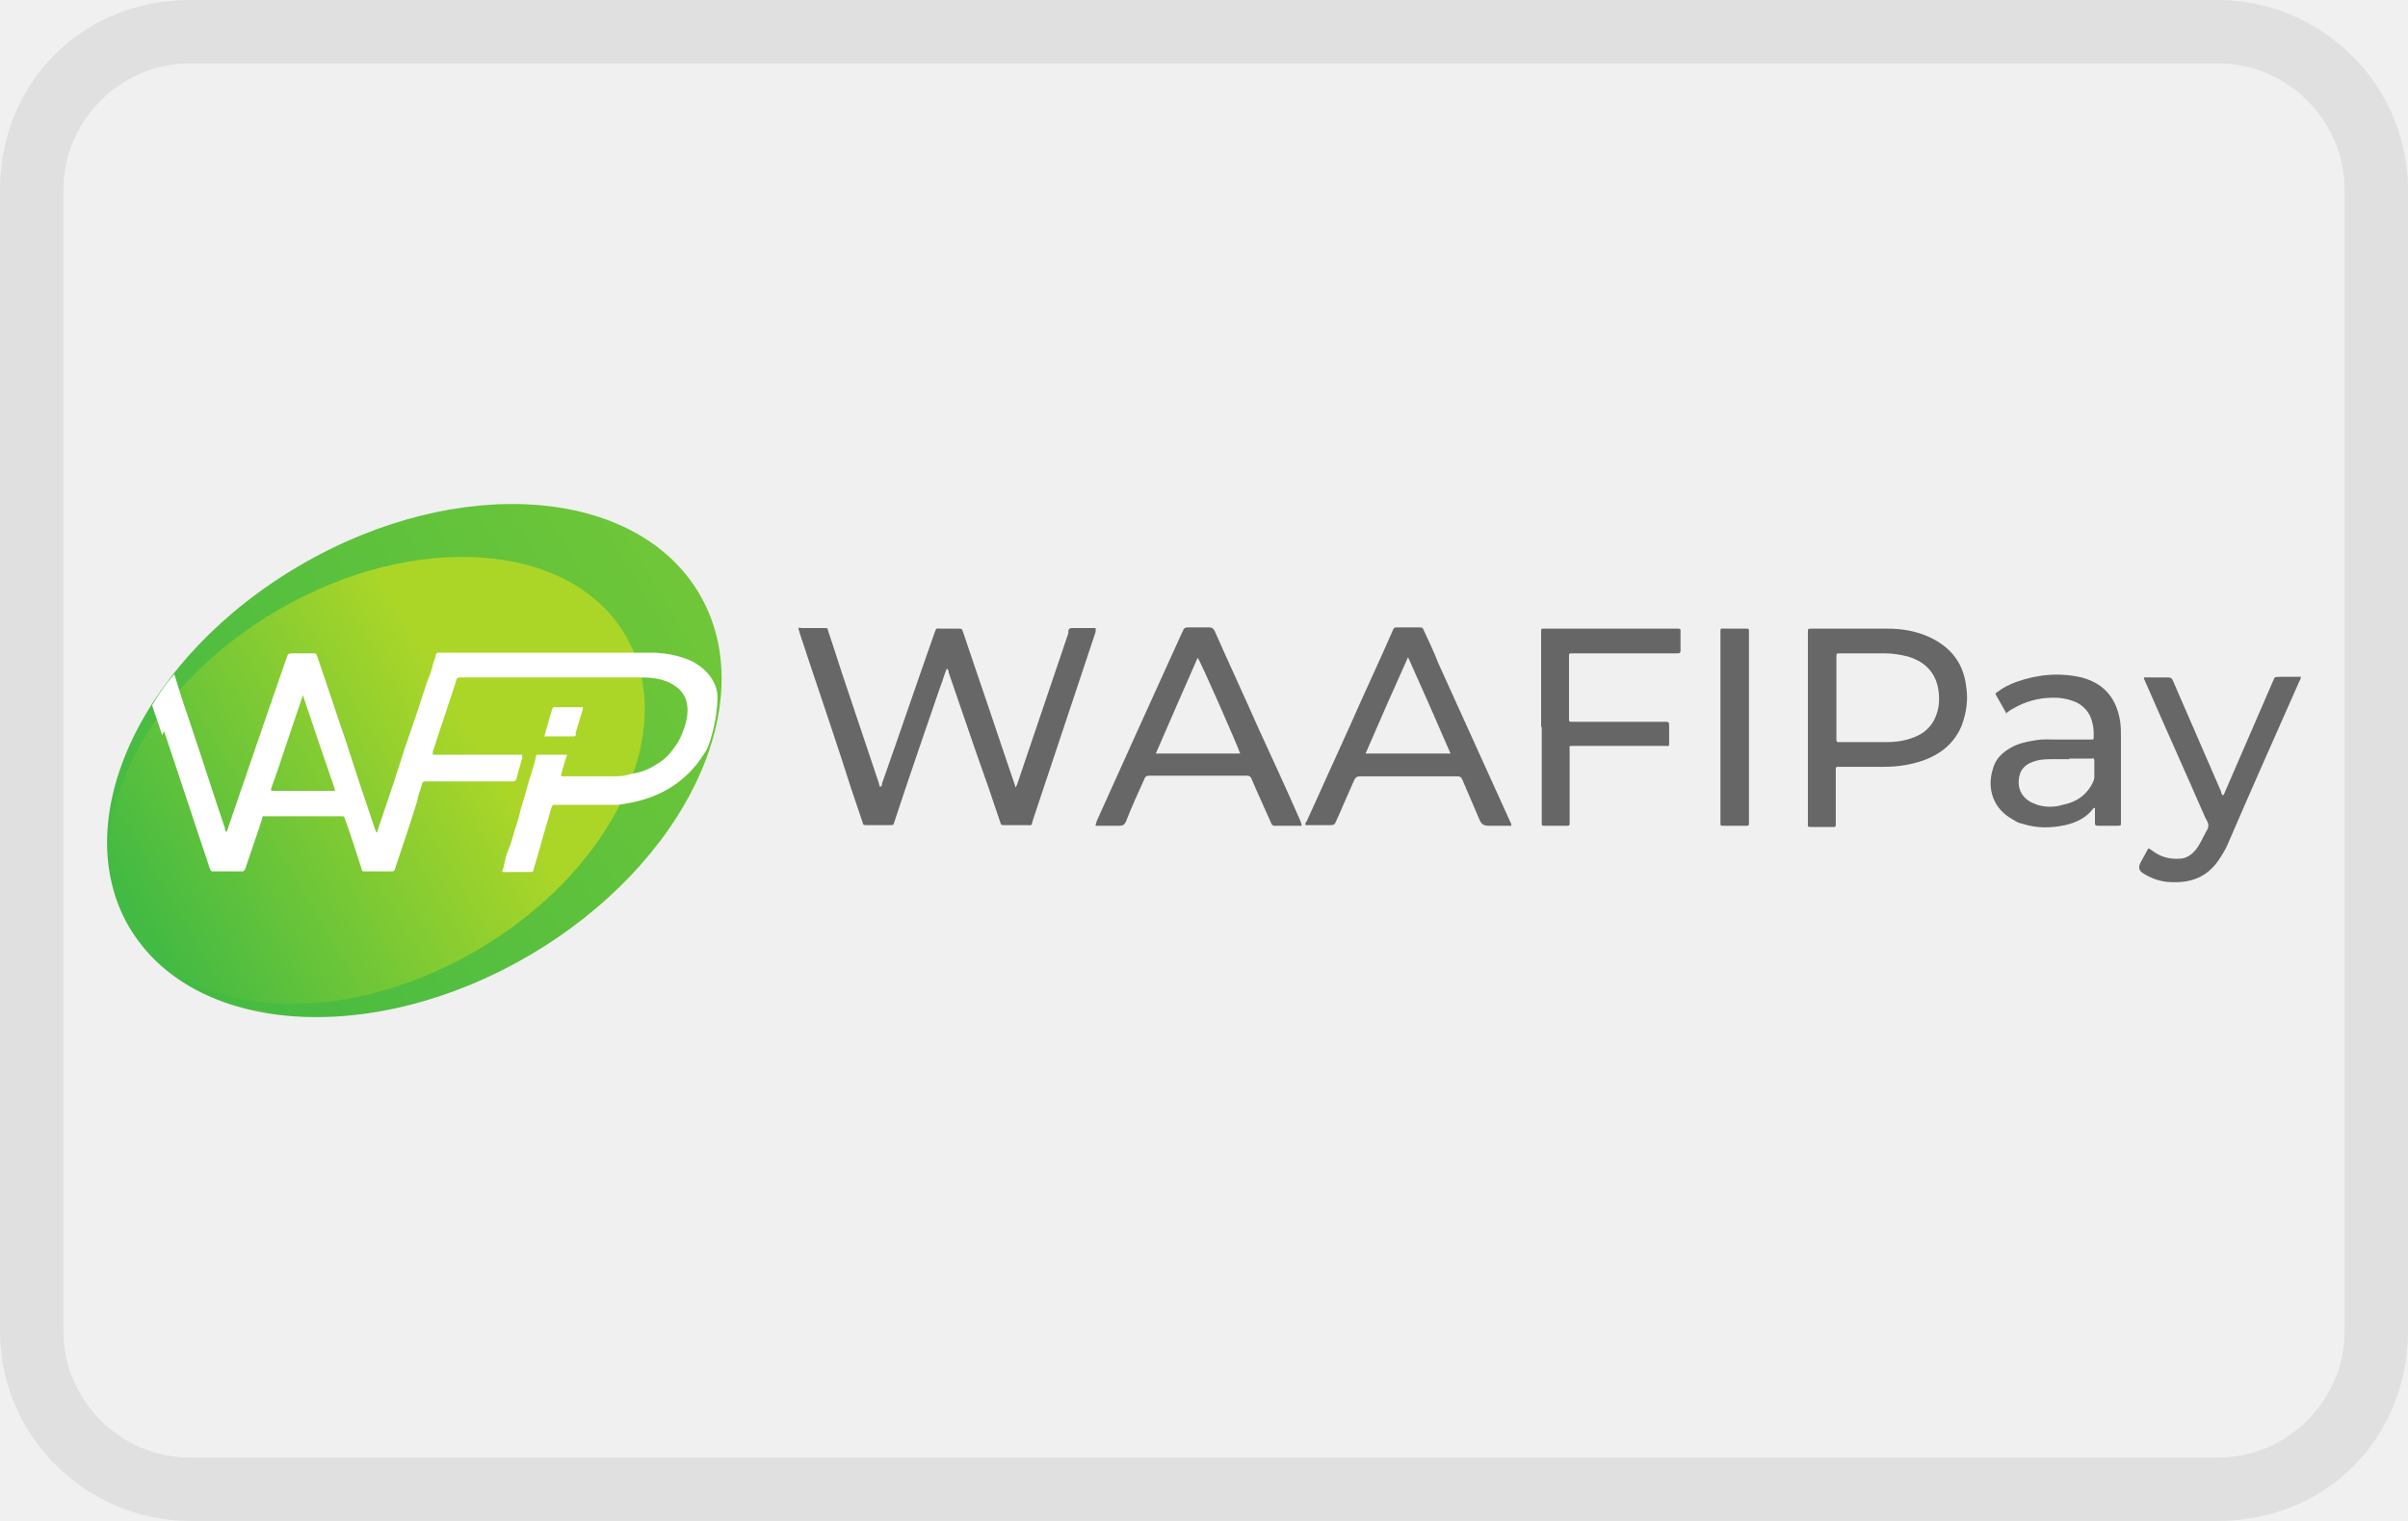
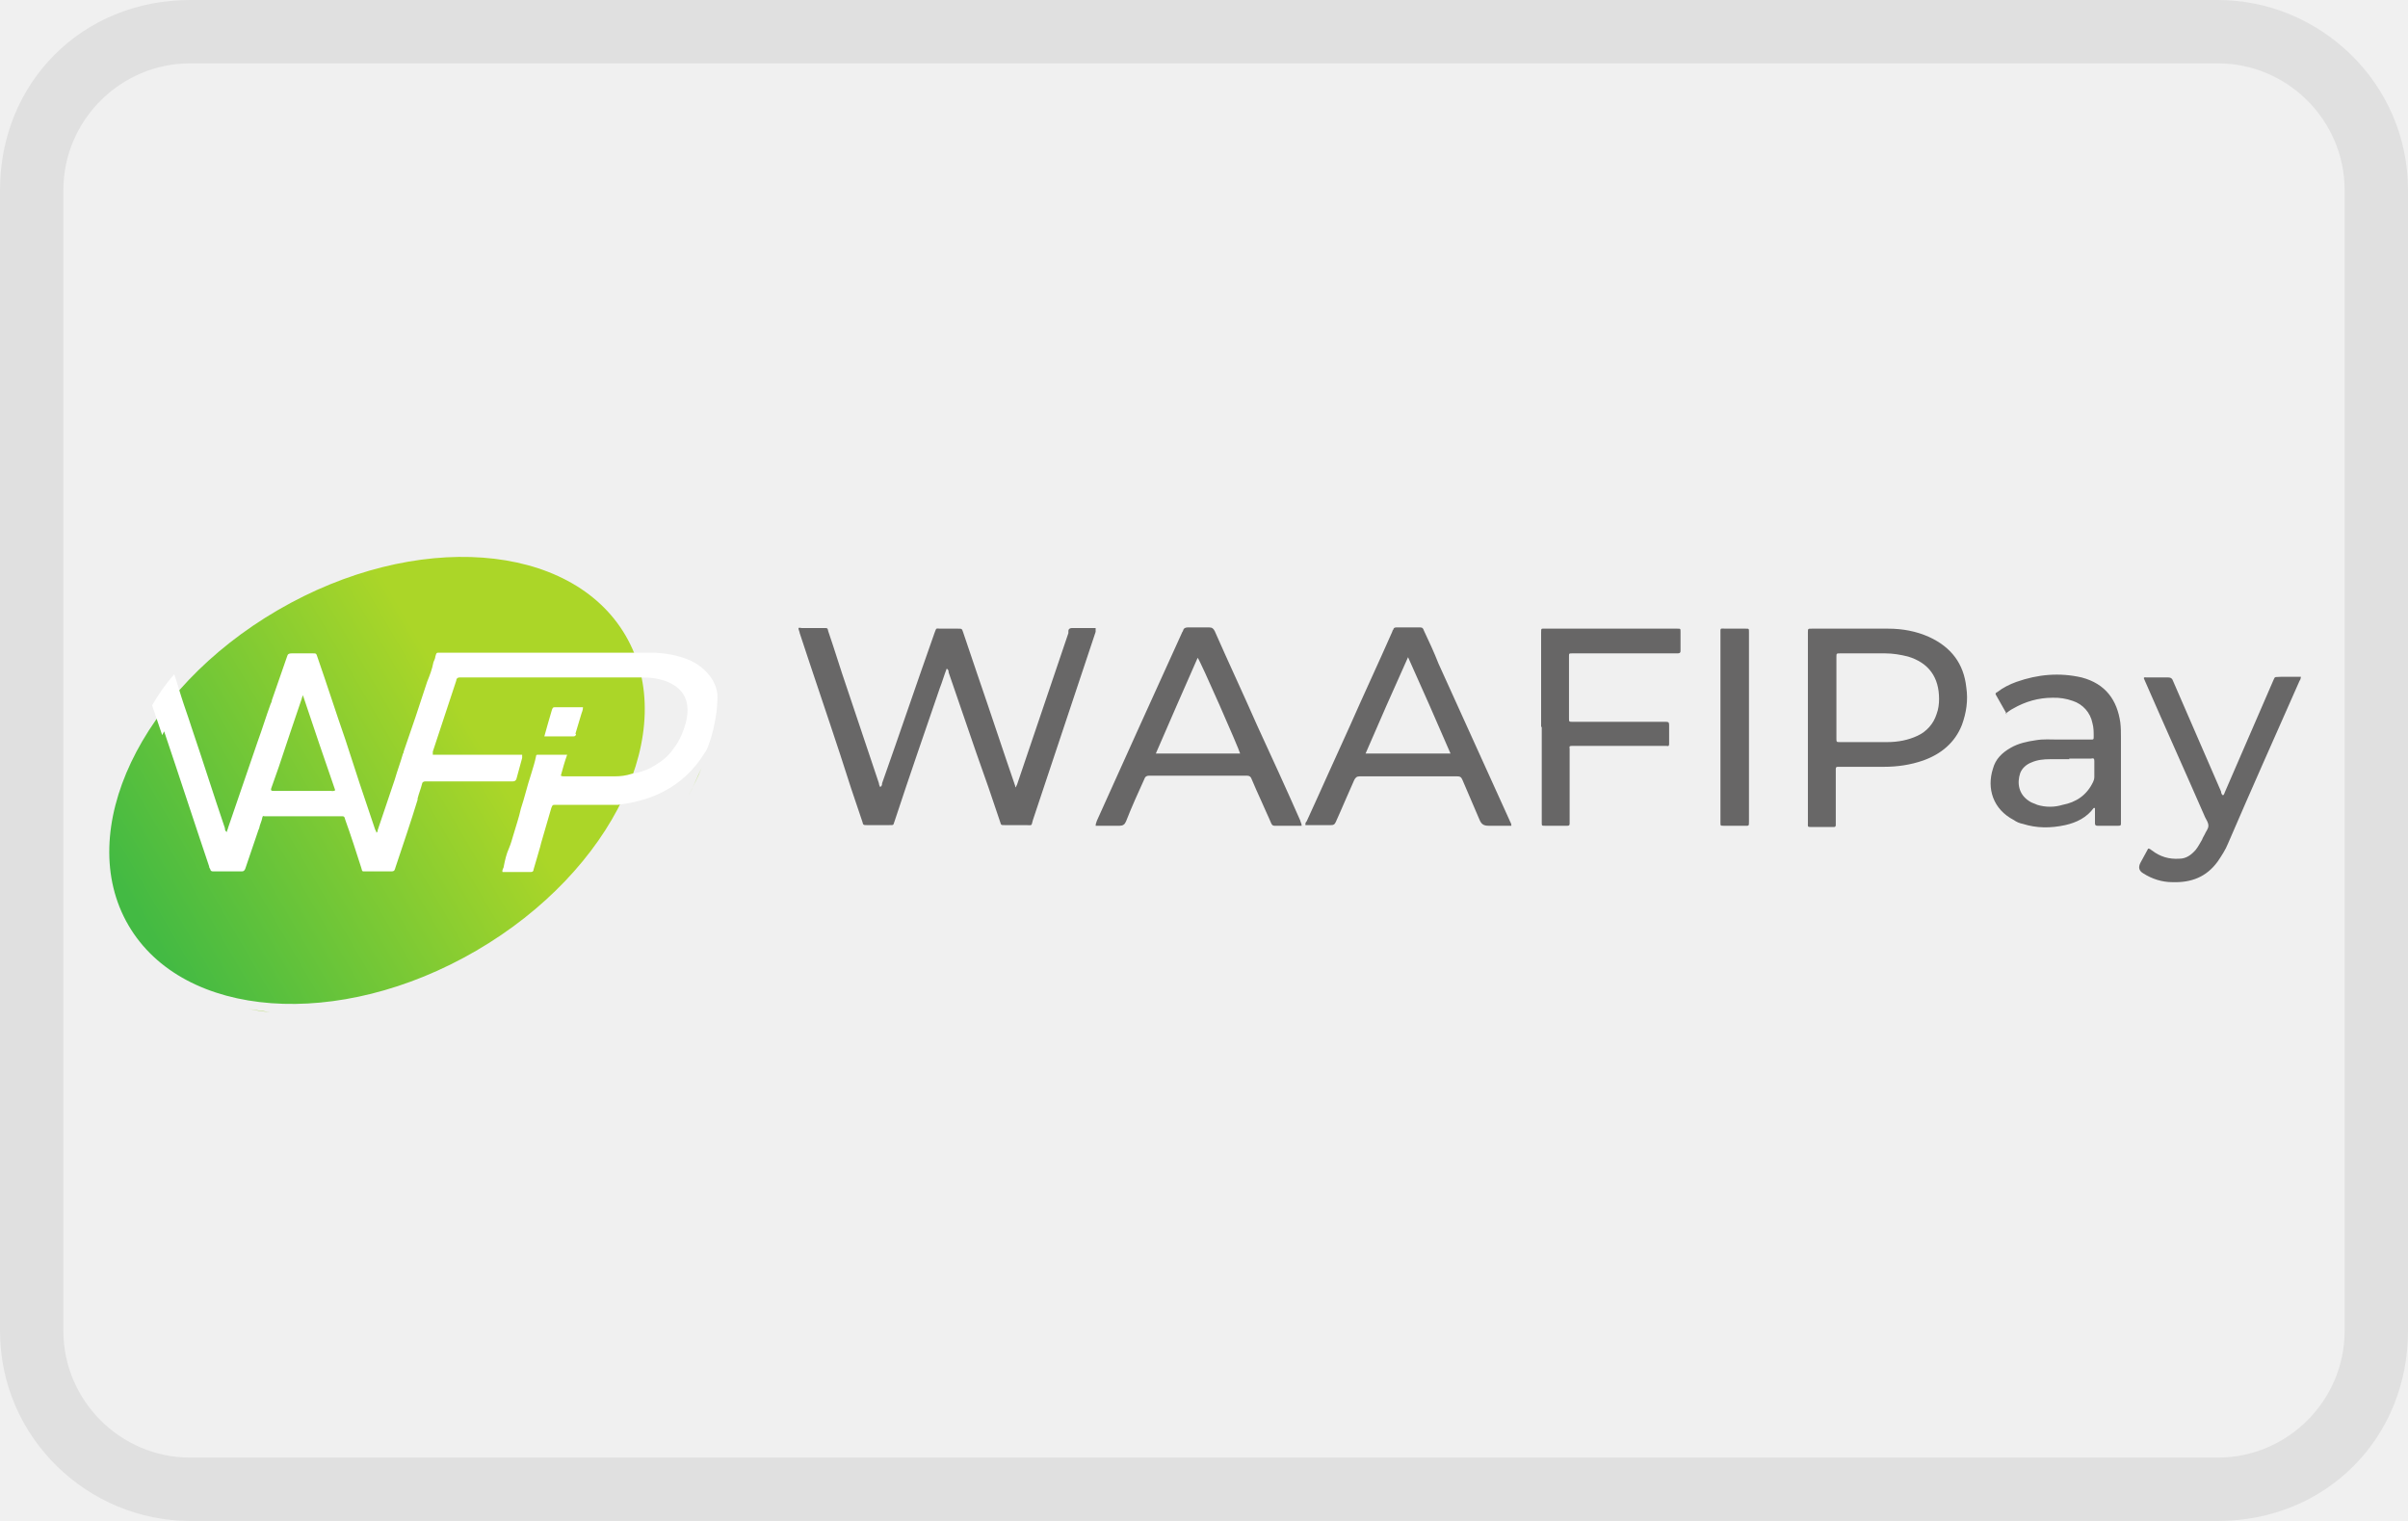
<svg xmlns="http://www.w3.org/2000/svg" width="38" height="24" aria-labelledby="pi-waafipay" role="img" viewBox="0 0 38 24">
  <defs>
-     <linearGradient id="uuid-9a805b27-5b86-4ed4-8898-82d097b22dea" x1="3.11" y1="13" x2="3.01" y2="21.63" gradientTransform="matrix(.02534 1.19973 -1.1597 .02617 26.57 7.87)" gradientUnits="userSpaceOnUse">
+     <linearGradient x1="3.11" y1="13" x2="3.01" y2="21.63" gradientTransform="matrix(.02534 1.19973 -1.1597 .02617 26.57 7.87)" gradientUnits="userSpaceOnUse">
      <stop offset="0" stop-color="#6fc638" />
      <stop offset="1" stop-color="#43ba43" />
    </linearGradient>
    <linearGradient id="uuid-78d6b69f-a4cd-4888-a136-e1d8c0548510" x1="3.06" y1="16.45" x2="2.95" y2="21.65" gradientTransform="matrix(.02534 1.19973 -1.1597 .02617 26.65 8.22)" gradientUnits="userSpaceOnUse">
      <stop offset="0" stop-color="#abd628" />
      <stop offset="1" stop-color="#43ba43" />
    </linearGradient>
    <style>.uuid-9b54fd52-84dc-47c4-b84e-3c45e0d6fd0f{fill:#fff}.uuid-e2cef1f4-7eb3-4920-a506-8f1579fd04b3{fill:#9ad12e}.uuid-d6be2daa-ae90-4be2-83e6-1d0f00fb2bc9{fill:#676666}.uuid-7d541221-357e-4599-bac9-f89829cf2b17{fill:#686767}</style>
  </defs>
  <path d="M35 0H3C1.3 0 0 1.3 0 3v18c0 1.7 1.4 3 3 3h32c1.7 0 3-1.3 3-3V3c0-1.7-1.4-3-3-3zm2 21c0 1.1-.9 2-2 2H3c-1.1 0-2-.9-2-2V3c0-1.1.9-2 2-2h32c1.1 0 2 .9 2 2v18z" style="isolation:isolate" opacity=".07" />
  <path class="uuid-7d541221-357e-4599-bac9-f89829cf2b17" d="M16.02 12.44l.03-.06c.27-.8.54-1.59.81-2.39v-.03c0-.04.03-.05.06-.05h.37v.06l-.99 2.97c-.03.1 0 .08-.12.08h-.32c-.07 0-.06 0-.08-.06-.12-.36-.24-.71-.37-1.07-.15-.43-.29-.85-.44-1.28 0-.02 0-.04-.03-.06-.04.1-.07.21-.11.31-.24.7-.48 1.39-.71 2.09-.03.07 0 .07-.09.07h-.35c-.05 0-.06 0-.07-.05-.12-.35-.24-.71-.35-1.06-.21-.64-.43-1.28-.64-1.92 0-.02-.02-.05-.02-.08.02-.01.03 0 .05 0H13c.06 0 .06 0 .07.05.1.29.19.59.29.88.17.51.34 1.01.51 1.52 0 .02.01.04.02.06.03-.02.03-.04.03-.06.28-.79.55-1.59.83-2.38.03-.08.02-.06.09-.06h.28c.06 0 .06 0 .08.06.08.23.15.45.23.68.2.58.39 1.16.59 1.74 0 .02.01.03.02.05zM28.53 11.47v-1.45-.04c0-.06 0-.06.06-.06h1.21c.22 0 .44.04.64.13.35.16.55.42.59.8.03.2 0 .4-.07.59-.11.28-.33.46-.61.56-.2.07-.41.1-.62.1H29.01c-.02 0-.04 0-.04.03V13.02c0 .02-.01.03-.03.03h-.35c-.07 0-.06 0-.06-.07v-1.5zm.45-.46v.64c0 .06 0 .06.06.06h.74c.17 0 .33-.03.48-.1a.56.56 0 00.3-.34c.03-.08.04-.16.04-.24 0-.34-.16-.57-.49-.67-.12-.03-.24-.05-.36-.05h-.71c-.06 0-.06 0-.06.06v.64zM23.85 13.03h-.36c-.07 0-.11-.02-.14-.09l-.27-.63c-.02-.05-.04-.06-.09-.06h-1.53c-.05 0-.07.02-.09.06-.1.22-.19.44-.29.66-.02.04-.03.05-.08.05h-.4c0-.03 0-.04.02-.06.23-.5.45-1 .68-1.5.22-.5.45-.99.67-1.49 0-.01.01-.03.02-.04 0-.02.02-.03.05-.03h.37c.04 0 .05.02.06.05.08.17.16.34.23.52.37.82.75 1.65 1.12 2.47.01.03.03.05.03.08zm-.96-1.14c-.22-.51-.44-1.01-.67-1.52-.23.51-.45 1.01-.67 1.52h1.34zM20.54 13.03h-.43c-.03 0-.04-.02-.05-.04-.05-.12-.11-.24-.16-.36-.05-.11-.1-.22-.15-.34-.01-.03-.03-.05-.07-.05h-1.55c-.04 0-.06.02-.07.05-.1.22-.2.44-.29.67-.02.05-.05.07-.1.07h-.38c0-.03.01-.05.02-.08.22-.48.43-.96.65-1.44.23-.51.46-1.01.69-1.52 0-.01.02-.03.02-.04.01-.04.04-.05.08-.05h.33c.05 0 .07.02.09.06.22.5.45.99.67 1.49.23.5.46 1 .68 1.5 0 .02.02.04.02.07zm-2.3-1.14h1.33c-.02-.08-.63-1.47-.67-1.51-.22.5-.44 1-.66 1.51zM31.67 11.27c-.06-.1-.11-.2-.17-.3-.02-.03 0-.04.02-.05.09-.07.19-.12.3-.16.34-.12.68-.15 1.03-.07.38.1.56.36.61.71.01.08.01.16.01.24v1.35c0 .03 0 .04-.04.04h-.33c-.03 0-.04-.01-.04-.04v-.24h-.02c-.11.15-.27.23-.45.27-.23.05-.45.05-.67-.02a.35.35 0 01-.14-.06c-.33-.17-.43-.5-.33-.81.04-.15.14-.25.28-.33.12-.07.26-.1.4-.12.12-.02.23-.01.35-.01h.51c.05 0 .05 0 .05-.05 0-.07 0-.14-.02-.21a.46.46 0 00-.31-.35.86.86 0 00-.32-.05c-.22 0-.43.06-.62.17-.04.02-.08.05-.12.08zm.99.71h-.31c-.1 0-.2.01-.29.05-.08.03-.15.09-.18.17-.05.15-.03.33.14.44.04.03.09.04.13.06.13.04.27.04.4 0 .21-.04.38-.15.48-.36.01-.02.02-.05.02-.08v-.25c0-.04-.01-.05-.05-.04h-.35z" />
  <path class="uuid-d6be2daa-ae90-4be2-83e6-1d0f00fb2bc9" d="M24.32 11.47v-1.46-.03c0-.07 0-.06.07-.06h2.08c.05 0 .05 0 .05.05v.29c0 .03 0 .05-.05.05H24.81c-.05 0-.05 0-.05.05v.98c0 .05 0 .05.07.05h1.46c.04 0 .05.01.05.05v.29c0 .03 0 .05-.04.04h-1.49c-.03 0-.05 0-.04.04V12.94c0 .1.01.09-.09.09h-.3c-.05 0-.05 0-.05-.05v-1.06-.45z" />
  <path class="uuid-7d541221-357e-4599-bac9-f89829cf2b17" d="M36.31 10.67s0 .05-.02.07c-.38.86-.76 1.71-1.13 2.57-.04.1-.1.19-.16.28-.18.25-.42.34-.72.33-.16 0-.32-.05-.46-.14q-.1-.06-.04-.17c.04-.07.08-.15.12-.22.03 0 .04.02.06.03.13.1.27.14.43.13.11 0 .19-.06.26-.14.04-.05.07-.11.1-.16.01-.03.03-.06.04-.08.02-.05.06-.09.06-.14 0-.05-.03-.09-.05-.13-.31-.71-.63-1.42-.94-2.13-.01-.02-.02-.05-.03-.07.01-.02.03-.01.04-.01h.35c.04 0 .06.02.07.05.25.58.51 1.17.76 1.75 0 .02.01.05.03.06.02-.01.02-.03.03-.05.25-.58.5-1.15.75-1.73.05-.11.02-.08.13-.09h.32z" />
  <path class="uuid-d6be2daa-ae90-4be2-83e6-1d0f00fb2bc9" d="M27.6 11.48v1.48c0 .08 0 .07-.07.07h-.33c-.05 0-.05 0-.05-.05v-.03V10c0-.1-.01-.08.09-.08h.31c.05 0 .05 0 .05.05v1.52z" />
  <ellipse cx="6.54" cy="12" rx="5.21" ry="3.57" transform="rotate(-30.2 6.542 12.003)" fill="url(#uuid-9a805b27-5b86-4ed4-8898-82d097b22dea)" />
  <ellipse cx="5.95" cy="12.32" rx="4.54" ry="3.11" transform="rotate(-30.2 5.94 12.318)" fill="url(#uuid-78d6b69f-a4cd-4888-a136-e1d8c0548510)" />
  <path class="uuid-e2cef1f4-7eb3-4920-a506-8f1579fd04b3" d="M3.82 15.9H3.8h.02zM11.07 12.12c-.07.15-.13.3-.21.44.08-.15.15-.29.21-.44zM10.86 12.55s-.03.05-.04.07c.01-.02.03-.05.04-.07zM4.26 15.97c-.15-.02-.3-.04-.44-.07.15.03.29.06.44.07z" />
  <path class="uuid-9b54fd52-84dc-47c4-b84e-3c45e0d6fd0f" d="M9.08 11.58l.09-.3c.01-.04.03-.07.03-.12h-.45c-.03 0-.03.02-.04.04-.04.14-.08.27-.12.42h.46c.03 0 .04-.02.04-.04z" />
  <path class="uuid-9b54fd52-84dc-47c4-b84e-3c45e0d6fd0f" d="M2.59 11.54c.24.71.47 1.42.71 2.13 0 .02.01.03.02.05 0 .02.02.03.04.03h.46c.03 0 .04-.02.05-.04.06-.17.11-.33.17-.5.02-.05.03-.1.05-.14.01-.06.04-.11.05-.17 0-.02.02-.03.03-.02h1.2c.07 0 .06 0 .08.06.09.25.17.5.25.75.02.07.01.06.08.06h.4c.05 0 .05-.03.06-.06.12-.36.24-.71.35-1.07v-.02c.02-.08.05-.15.07-.23 0-.02.02-.04.05-.04h1.38c.03 0 .05-.01.06-.04l.09-.33v-.05H6.83v-.05c.12-.37.25-.75.37-1.12 0-.03.02-.05.05-.05H10.14c.14 0 .29.02.42.08.19.09.29.23.29.44 0 .09-.02.18-.05.27-.04.12-.09.23-.17.33-.08.12-.18.2-.3.27-.11.07-.23.11-.36.13-.09.03-.18.04-.26.04h-.82c-.01 0-.02 0-.04-.01.03-.11.06-.22.1-.33H8.49c-.02 0-.03 0-.03.02-.02.1-.05.19-.08.29-.06.18-.1.36-.16.54-.03.14-.08.28-.12.42-.02.07-.04.14-.07.21-.04.09-.06.18-.08.28 0 .03-.03.05-.02.09h.45c.03 0 .04-.02.04-.04.02-.06.03-.11.05-.17.02-.08.05-.16.07-.25.05-.18.11-.37.16-.55.02-.05.02-.05.07-.05h.98c.23-.03.45-.08.66-.18.3-.14.54-.36.71-.64.07-.07.22-.58.2-.94a.6.6 0 00-.1-.25.828.828 0 00-.38-.29c-.16-.06-.32-.09-.49-.1h-3.4c-.06 0-.06-.01-.08.06 0 .03-.02.06-.03.09-.02.11-.06.21-.1.31-.12.37-.24.73-.37 1.1 0 .01 0 .02-.01.03-.04.14-.09.27-.13.41-.09.27-.18.53-.27.8 0 .01 0 .03-.02.04 0-.02-.01-.03-.02-.05-.16-.47-.32-.95-.47-1.42-.15-.43-.29-.87-.44-1.3-.02-.06-.02-.06-.07-.06H4.6c-.04 0-.06.01-.07.05l-.24.69c0 .02-.01.04-.02.06-.07.19-.13.39-.2.58-.16.46-.31.91-.47 1.37 0 .02-.02.04-.02.07-.03-.02-.03-.04-.03-.06-.18-.53-.35-1.07-.53-1.6-.05-.16-.11-.32-.16-.48l-.09-.29-.02-.06c-.15.17-.25.32-.35.49l.16.47zm2.64.94h-.89-.03c-.03 0-.04-.01-.03-.04.04-.11.08-.23.12-.34.12-.36.24-.72.36-1.07 0-.01.01-.03.02-.06.17.51.34 1.01.51 1.5-.03.02-.05.01-.07.01z" />
</svg>
